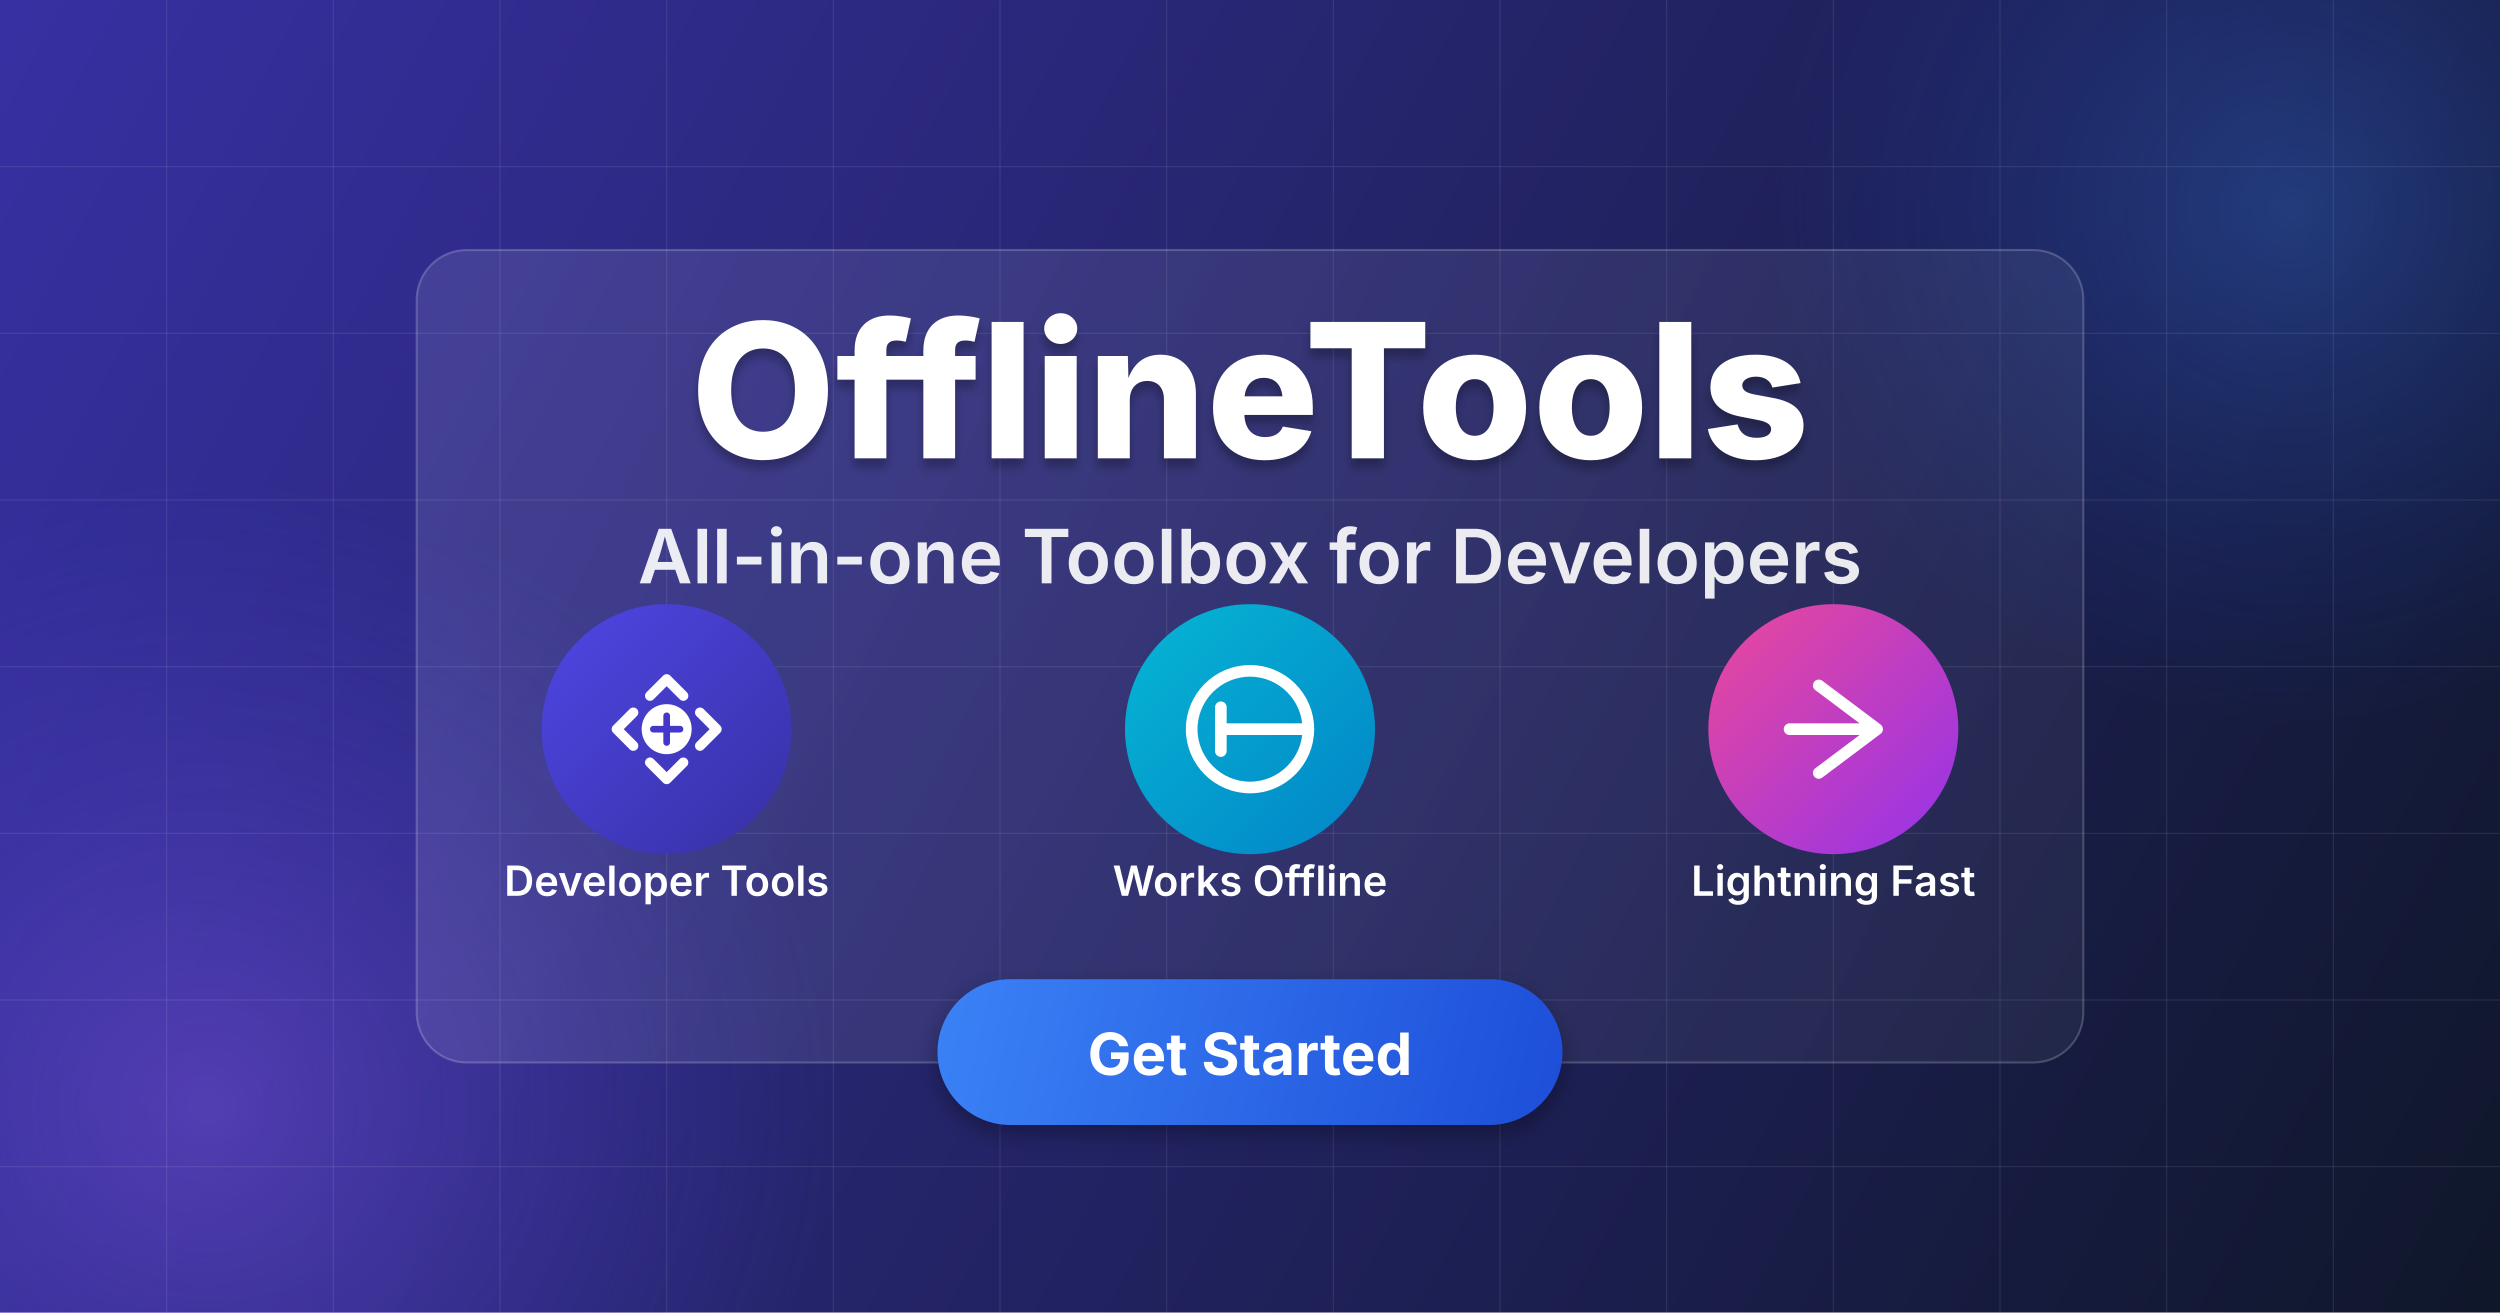
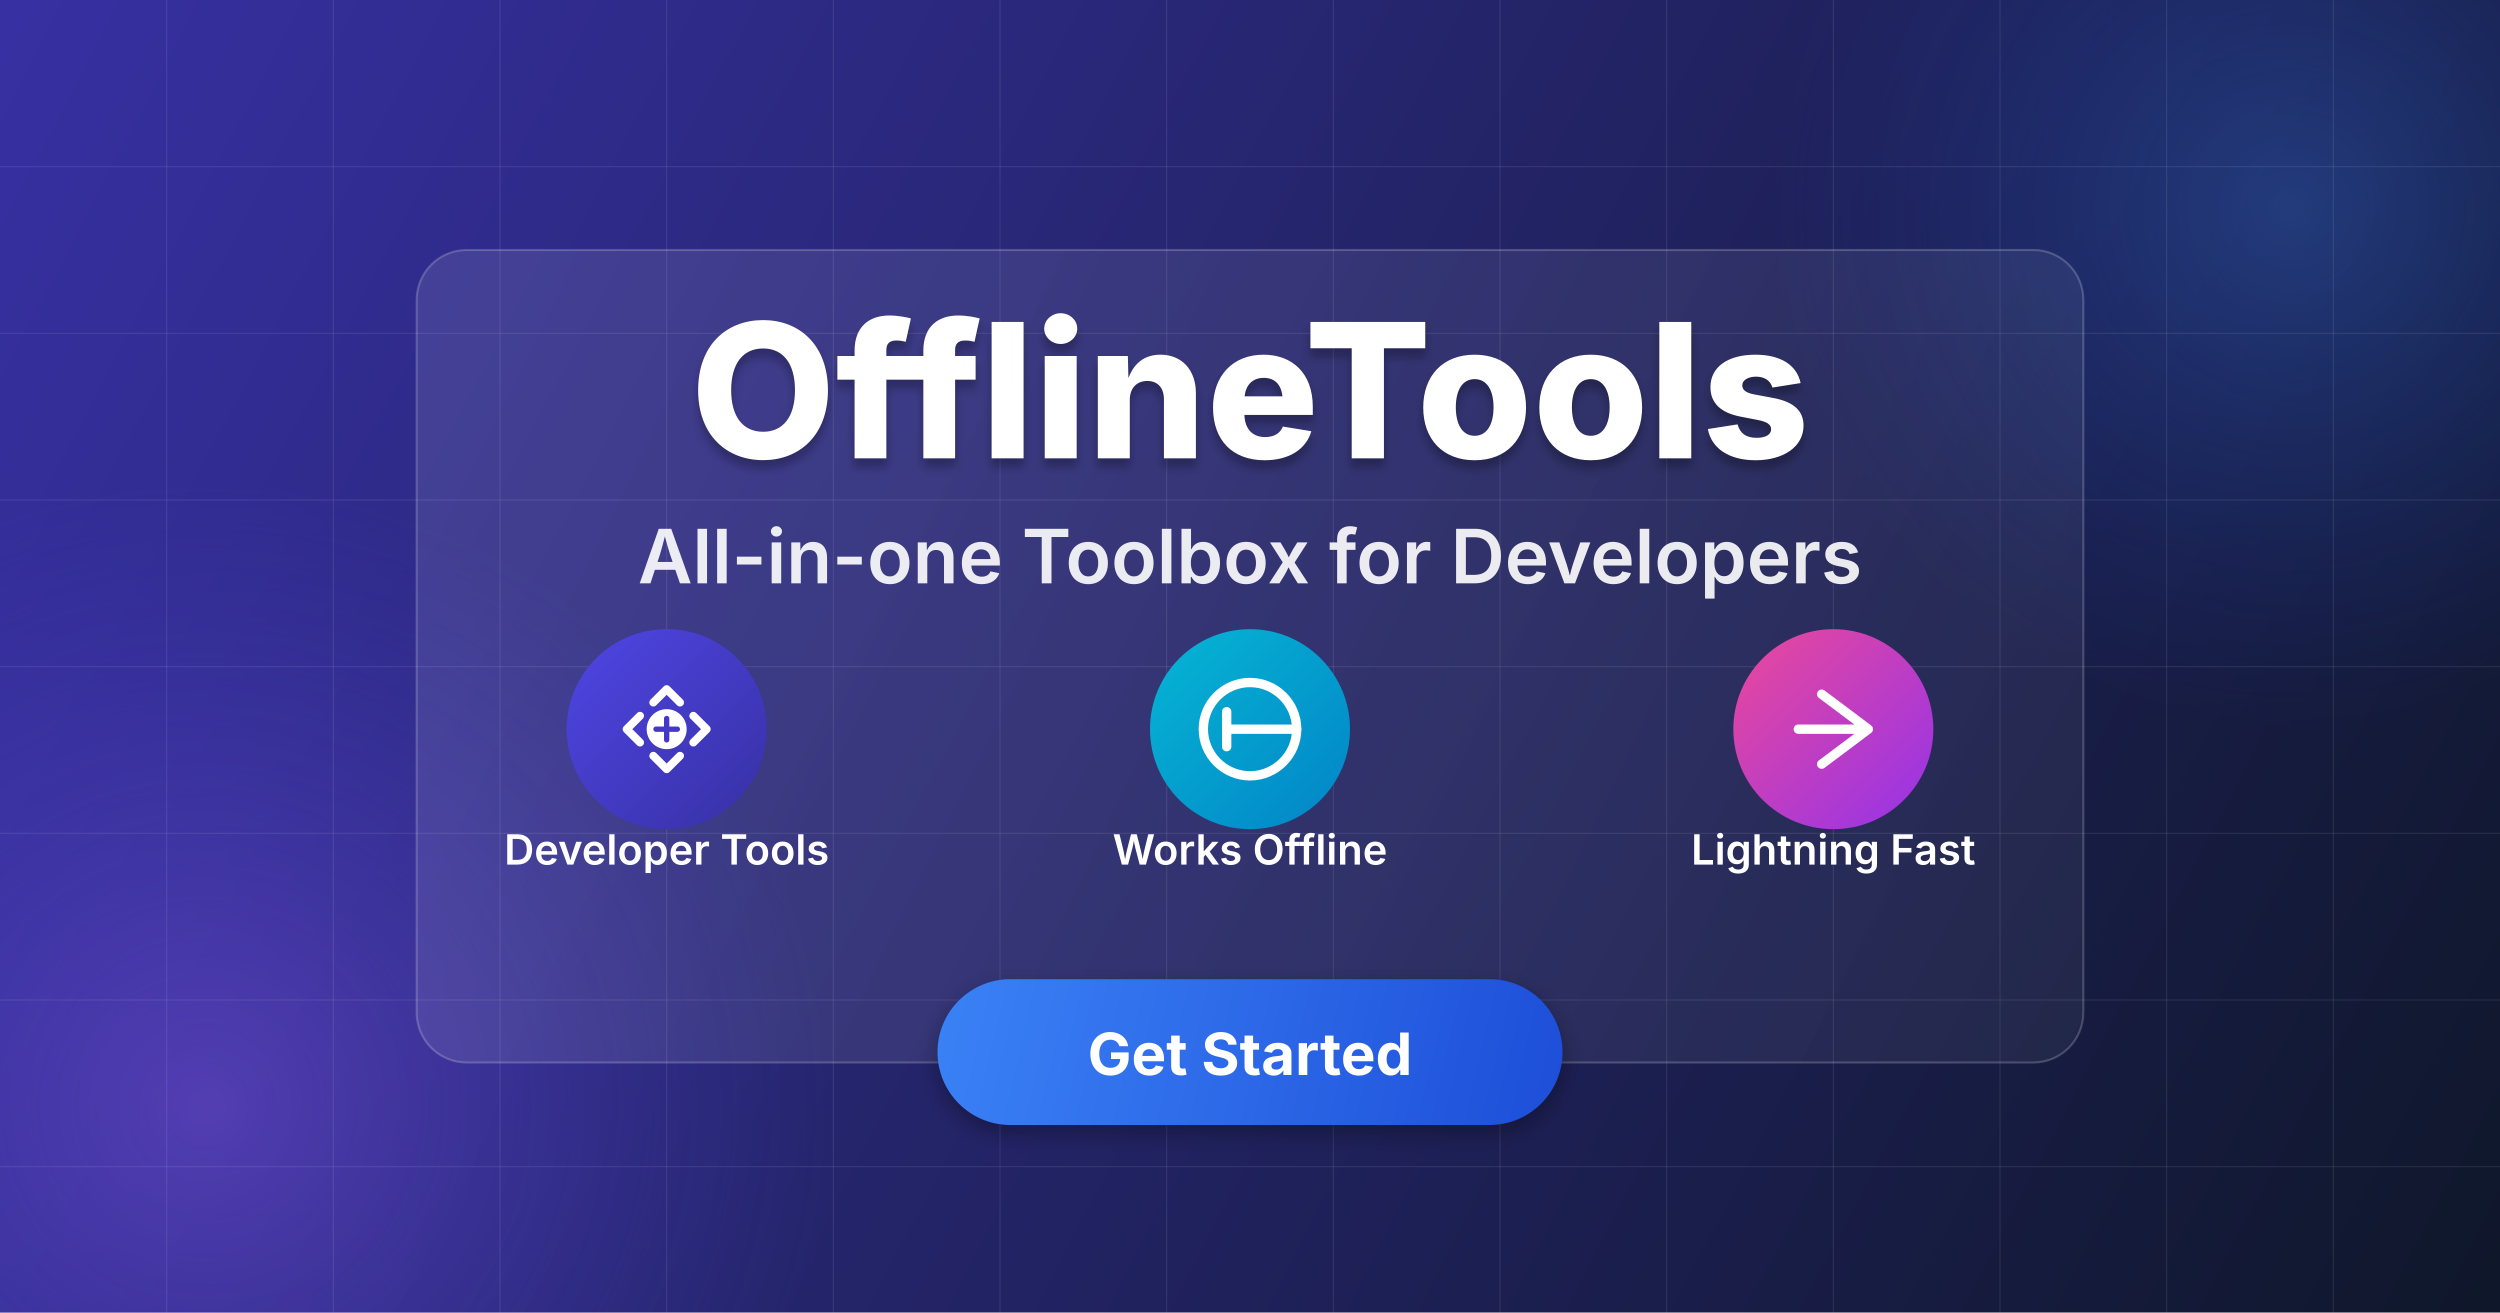
<svg xmlns="http://www.w3.org/2000/svg" width="1200" height="630" viewBox="0 0 1200 630" fill="none">
  <rect width="1200" height="630" fill="url(#backgroundGradient)" />
  <circle cx="100" cy="530" r="300" fill="url(#circleGradient1)" opacity="0.4" />
  <circle cx="1100" cy="100" r="250" fill="url(#circleGradient2)" opacity="0.3" />
  <path d="M0 80H1200M0 160H1200M0 240H1200M0 320H1200M0 400H1200M0 480H1200M0 560H1200" stroke="white" stroke-width="0.5" stroke-opacity="0.1" />
  <path d="M80 0V630M160 0V630M240 0V630M320 0V630M400 0V630M480 0V630M560 0V630M640 0V630M720 0V630M800 0V630M880 0V630M960 0V630M1040 0V630M1120 0V630" stroke="white" stroke-width="0.5" stroke-opacity="0.1" />
  <rect x="200" y="120" width="800" height="390" rx="24" fill="url(#glassGradient)" filter="url(#glassBlur)" />
  <rect x="200" y="120" width="800" height="390" rx="24" stroke="white" stroke-opacity="0.2" stroke-width="1" />
  <g filter="url(#textShadow)">
    <text x="600" y="220" font-family="Inter, system-ui, sans-serif" font-weight="800" font-size="90" fill="white" text-anchor="middle">OfflineTools</text>
  </g>
  <text x="600" y="280" font-family="Inter, system-ui, sans-serif" font-weight="600" font-size="36" fill="white" text-anchor="middle" opacity="0.9">All-in-one Toolbox for Developers</text>
  <g>
-     <circle cx="320" cy="350" r="60" fill="url(#featureGradient1)" />
-     <g transform="translate(320, 350) scale(0.8)">
+     <circle cx="320" cy="350" r="48" fill="url(#featureGradient1)" />
+     <g transform="translate(320, 350) scale(0.64)">
      <path d="M-20 -10 L-30 0 L-20 10 M20 -10 L30 0 L20 10 M-10 -20 L0 -30 L10 -20 M-10 20 L0 30 L10 20" stroke="white" stroke-width="6" stroke-linecap="round" stroke-linejoin="round" />
      <circle cx="0" cy="0" r="15" fill="white" />
      <path d="M0 -8 L0 8 M-8 0 L8 0" stroke="#4338ca" stroke-width="4" stroke-linecap="round" />
    </g>
-     <text x="320" y="430" font-family="Inter, system-ui, sans-serif" font-weight="600" font-size="20" fill="white" text-anchor="middle">Developer Tools</text>
+     <text x="320" y="415" font-family="Inter, system-ui, sans-serif" font-weight="600" font-size="20" fill="white" text-anchor="middle">Developer Tools</text>
  </g>
  <g>
-     <circle cx="600" cy="350" r="60" fill="url(#featureGradient2)" />
-     <g transform="translate(600, 350) scale(0.7)">
+     <circle cx="600" cy="350" r="48" fill="url(#featureGradient2)" />
+     <g transform="translate(600, 350) scale(0.56)">
      <path d="M-40 0 C-40 -22 -22 -40 0 -40 C22 -40 40 -22 40 0 C40 22 22 40 0 40 C-22 40 -40 22 -40 0 Z" fill="none" stroke="white" stroke-width="8" />
      <path d="M-20 0 L40 0" stroke="white" stroke-width="8" stroke-linecap="round" />
      <path d="M-20 -15 L-20 15" stroke="white" stroke-width="8" stroke-linecap="round" />
    </g>
-     <text x="600" y="430" font-family="Inter, system-ui, sans-serif" font-weight="600" font-size="20" fill="white" text-anchor="middle">Works Offline</text>
+     <text x="600" y="415" font-family="Inter, system-ui, sans-serif" font-weight="600" font-size="20" fill="white" text-anchor="middle">Works Offline</text>
  </g>
  <g>
-     <circle cx="880" cy="350" r="60" fill="url(#featureGradient3)" />
-     <g transform="translate(880, 350) scale(0.7)">
+     <circle cx="880" cy="350" r="48" fill="url(#featureGradient3)" />
+     <g transform="translate(880, 350) scale(0.56)">
      <path d="M-30 0 L30 0 M-10 -30 L30 0 L-10 30" stroke="white" stroke-width="8" stroke-linecap="round" stroke-linejoin="round" />
    </g>
-     <text x="880" y="430" font-family="Inter, system-ui, sans-serif" font-weight="600" font-size="20" fill="white" text-anchor="middle">Lightning Fast</text>
+     <text x="880" y="415" font-family="Inter, system-ui, sans-serif" font-weight="600" font-size="20" fill="white" text-anchor="middle">Lightning Fast</text>
  </g>
  <g>
    <rect x="450" y="470" width="300" height="70" rx="35" fill="url(#buttonGradient)" filter="url(#buttonShadow)" />
    <text x="600" y="516" font-family="Inter, system-ui, sans-serif" font-weight="700" font-size="28" fill="white" text-anchor="middle">Get Started</text>
  </g>
  <defs>
    <linearGradient id="backgroundGradient" x1="0" y1="0" x2="1200" y2="630" gradientUnits="userSpaceOnUse">
      <stop offset="0" stop-color="#3730a3" />
      <stop offset="1" stop-color="#0f172a" />
    </linearGradient>
    <radialGradient id="circleGradient1" cx="0.5" cy="0.5" r="0.5" gradientUnits="objectBoundingBox">
      <stop offset="0" stop-color="#8b5cf6" />
      <stop offset="1" stop-color="#4f46e5" stop-opacity="0" />
    </radialGradient>
    <radialGradient id="circleGradient2" cx="0.5" cy="0.5" r="0.5" gradientUnits="objectBoundingBox">
      <stop offset="0" stop-color="#3b82f6" />
      <stop offset="1" stop-color="#1d4ed8" stop-opacity="0" />
    </radialGradient>
    <linearGradient id="glassGradient" x1="200" y1="120" x2="1000" y2="510" gradientUnits="userSpaceOnUse">
      <stop offset="0" stop-color="white" stop-opacity="0.1" />
      <stop offset="1" stop-color="white" stop-opacity="0.05" />
    </linearGradient>
-     <linearGradient id="featureGradient1" x1="260" y1="290" x2="380" y2="410" gradientUnits="userSpaceOnUse">
+     <linearGradient id="featureGradient1" x1="272" y1="302" x2="368" y2="398" gradientUnits="userSpaceOnUse">
      <stop offset="0" stop-color="#4f46e5" />
      <stop offset="1" stop-color="#3730a3" />
    </linearGradient>
-     <linearGradient id="featureGradient2" x1="540" y1="290" x2="660" y2="410" gradientUnits="userSpaceOnUse">
+     <linearGradient id="featureGradient2" x1="552" y1="302" x2="648" y2="398" gradientUnits="userSpaceOnUse">
      <stop offset="0" stop-color="#06b6d4" />
      <stop offset="1" stop-color="#0284c7" />
    </linearGradient>
-     <linearGradient id="featureGradient3" x1="820" y1="290" x2="940" y2="410" gradientUnits="userSpaceOnUse">
+     <linearGradient id="featureGradient3" x1="832" y1="302" x2="928" y2="398" gradientUnits="userSpaceOnUse">
      <stop offset="0" stop-color="#ec4899" />
      <stop offset="1" stop-color="#9333ea" />
    </linearGradient>
    <linearGradient id="buttonGradient" x1="450" y1="470" x2="750" y2="540" gradientUnits="userSpaceOnUse">
      <stop offset="0" stop-color="#3b82f6" />
      <stop offset="1" stop-color="#1d4ed8" />
    </linearGradient>
    <filter id="glassBlur" x="180" y="100" width="840" height="430" filterUnits="userSpaceOnUse" color-interpolation-filters="sRGB">
      <feFlood flood-opacity="0" result="BackgroundImageFix" />
      <feGaussianBlur in="BackgroundImageFix" stdDeviation="10" />
      <feComposite in2="SourceAlpha" operator="in" result="effect1_backgroundBlur" />
      <feBlend mode="normal" in="SourceGraphic" in2="effect1_backgroundBlur" result="shape" />
    </filter>
    <filter id="buttonShadow" x="440" y="464" width="320" height="90" filterUnits="userSpaceOnUse" color-interpolation-filters="sRGB">
      <feFlood flood-opacity="0" result="BackgroundImageFix" />
      <feColorMatrix in="SourceAlpha" type="matrix" values="0 0 0 0 0 0 0 0 0 0 0 0 0 0 0 0 0 0 127 0" />
      <feOffset dy="4" />
      <feGaussianBlur stdDeviation="5" />
      <feColorMatrix type="matrix" values="0 0 0 0 0 0 0 0 0 0 0 0 0 0 0 0 0 0 0.3 0" />
      <feBlend mode="normal" in2="BackgroundImageFix" result="effect1_dropShadow" />
      <feBlend mode="normal" in="SourceGraphic" in2="effect1_dropShadow" result="shape" />
    </filter>
    <filter id="textShadow" x="200" y="150" width="800" height="100" filterUnits="userSpaceOnUse" color-interpolation-filters="sRGB">
      <feFlood flood-opacity="0" result="BackgroundImageFix" />
      <feColorMatrix in="SourceAlpha" type="matrix" values="0 0 0 0 0 0 0 0 0 0 0 0 0 0 0 0 0 0 127 0" />
      <feOffset dy="4" />
      <feGaussianBlur stdDeviation="2" />
      <feColorMatrix type="matrix" values="0 0 0 0 0 0 0 0 0 0 0 0 0 0 0 0 0 0 0.25 0" />
      <feBlend mode="normal" in2="BackgroundImageFix" result="effect1_dropShadow" />
      <feBlend mode="normal" in="SourceGraphic" in2="effect1_dropShadow" result="shape" />
    </filter>
  </defs>
</svg>
